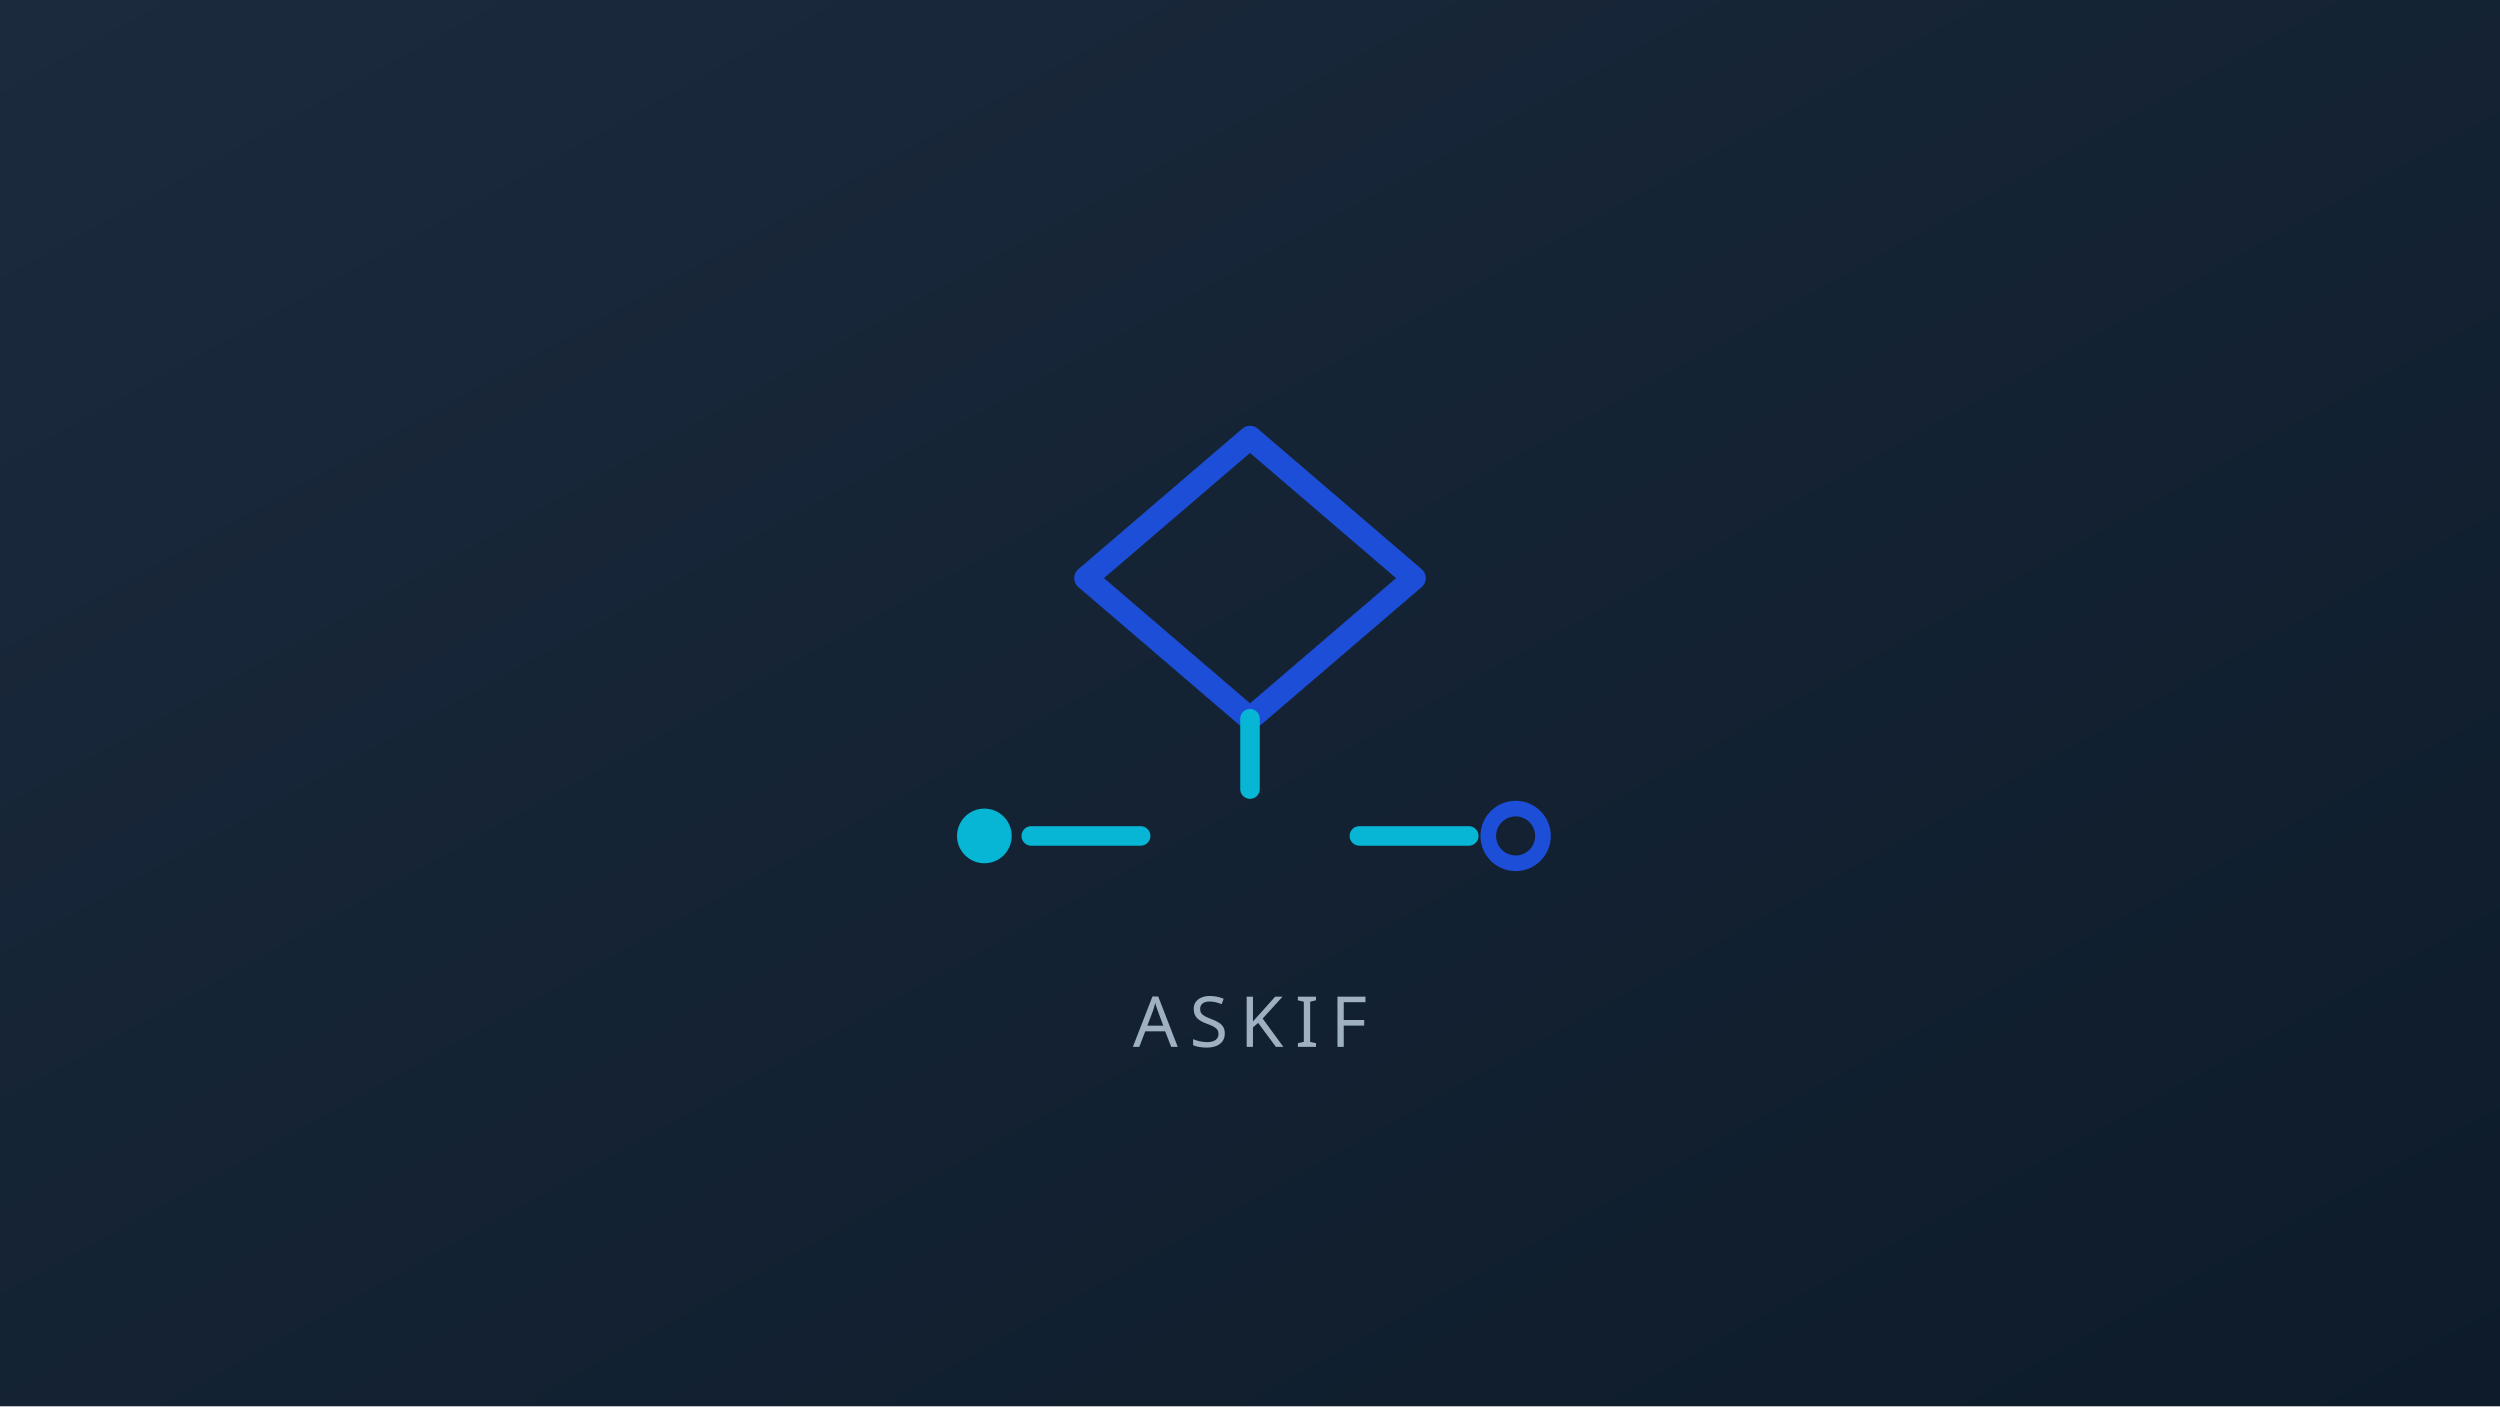
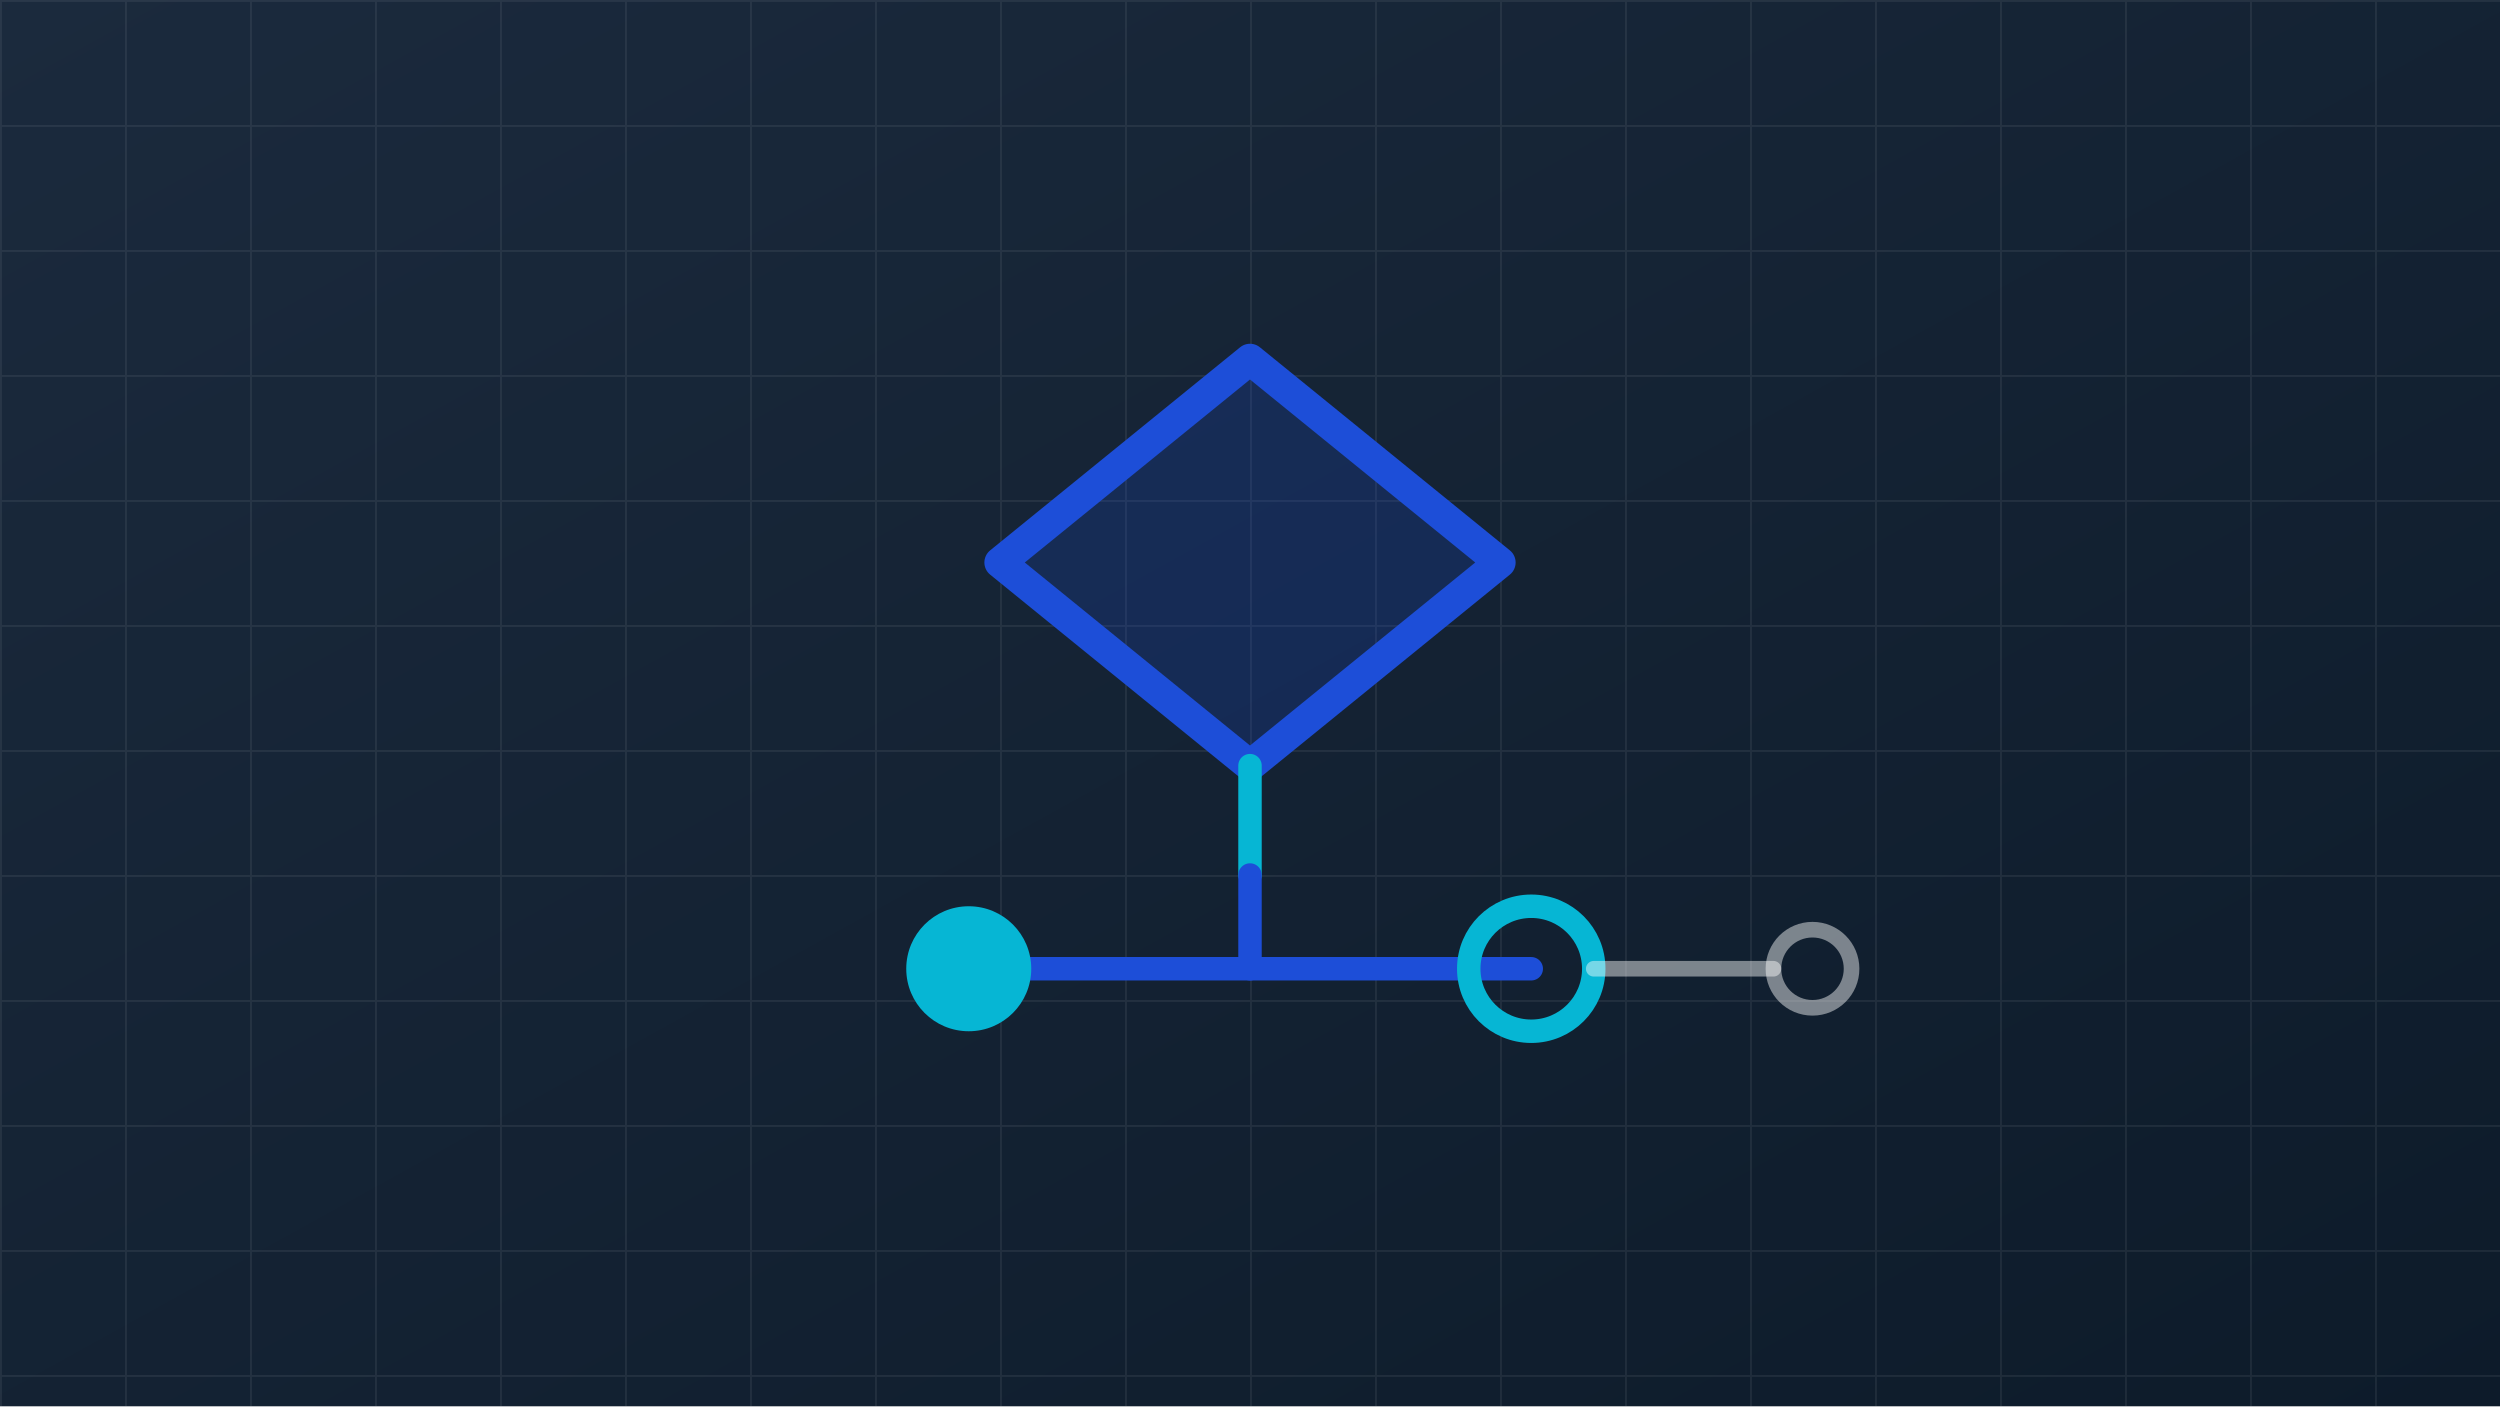
- <svg xmlns="http://www.w3.org/2000/svg" viewBox="0 0 640 360" role="img" aria-label="askif placeholder">
+ <svg xmlns="http://www.w3.org/2000/svg" viewBox="0 0 640 360" role="img" aria-label="askif">
  <defs>
-     <linearGradient id="askif" x1="0" y1="0" x2="1" y2="1">
+     <linearGradient id="askif-bg" x1="0" y1="0" x2="1" y2="1">
      <stop offset="0" stop-color="#1b2a3d" />
      <stop offset="1" stop-color="#0d1b2a" />
    </linearGradient>
+     <pattern id="askif-grid" width="32" height="32" patternUnits="userSpaceOnUse">
+       <path d="M32 0H0V32" fill="none" stroke="#ffffff" stroke-opacity=".07" stroke-width="1" />
+     </pattern>
  </defs>
-   <rect width="640" height="360" fill="url(#askif)" />
-   <path d="M320 112l42 36-42 36-42-36z" fill="none" stroke="#1d4ed8" stroke-width="6" stroke-linejoin="round" />
-   <path d="M320 184v18M292 214h-28M348 214h28" fill="none" stroke="#06b6d4" stroke-width="5" stroke-linecap="round" />
-   <circle cx="252" cy="214" r="7" fill="#06b6d4" />
-   <circle cx="388" cy="214" r="7" fill="none" stroke="#1d4ed8" stroke-width="4" />
-   <text x="320" y="268" text-anchor="middle" fill="#9fb0c3" font-family="system-ui,sans-serif" font-size="18" letter-spacing="3">ASKIF</text>
+   <rect width="640" height="360" fill="url(#askif-bg)" />
+   <rect width="640" height="360" fill="url(#askif-grid)" />
+   <path d="M320 92l64 52-64 52-64-52z" fill="#1d4ed8" fill-opacity=".2" stroke="#1d4ed8" stroke-width="8" stroke-linejoin="round" />
+   <path d="M320 196v28" fill="none" stroke="#06b6d4" stroke-width="6" stroke-linecap="round" />
+   <path d="M248 248h144" fill="none" stroke="#1d4ed8" stroke-width="6" stroke-linecap="round" />
+   <path d="M320 224v24" fill="none" stroke="#1d4ed8" stroke-width="6" stroke-linecap="round" />
+   <circle cx="248" cy="248" r="16" fill="#06b6d4" />
+   <circle cx="392" cy="248" r="16" fill="none" stroke="#06b6d4" stroke-width="6" />
+   <circle cx="464" cy="248" r="10" fill="none" stroke="#ffffff" stroke-opacity=".45" stroke-width="4" />
+   <path d="M408 248h46" fill="none" stroke="#ffffff" stroke-opacity=".45" stroke-width="4" stroke-linecap="round" />
</svg>
